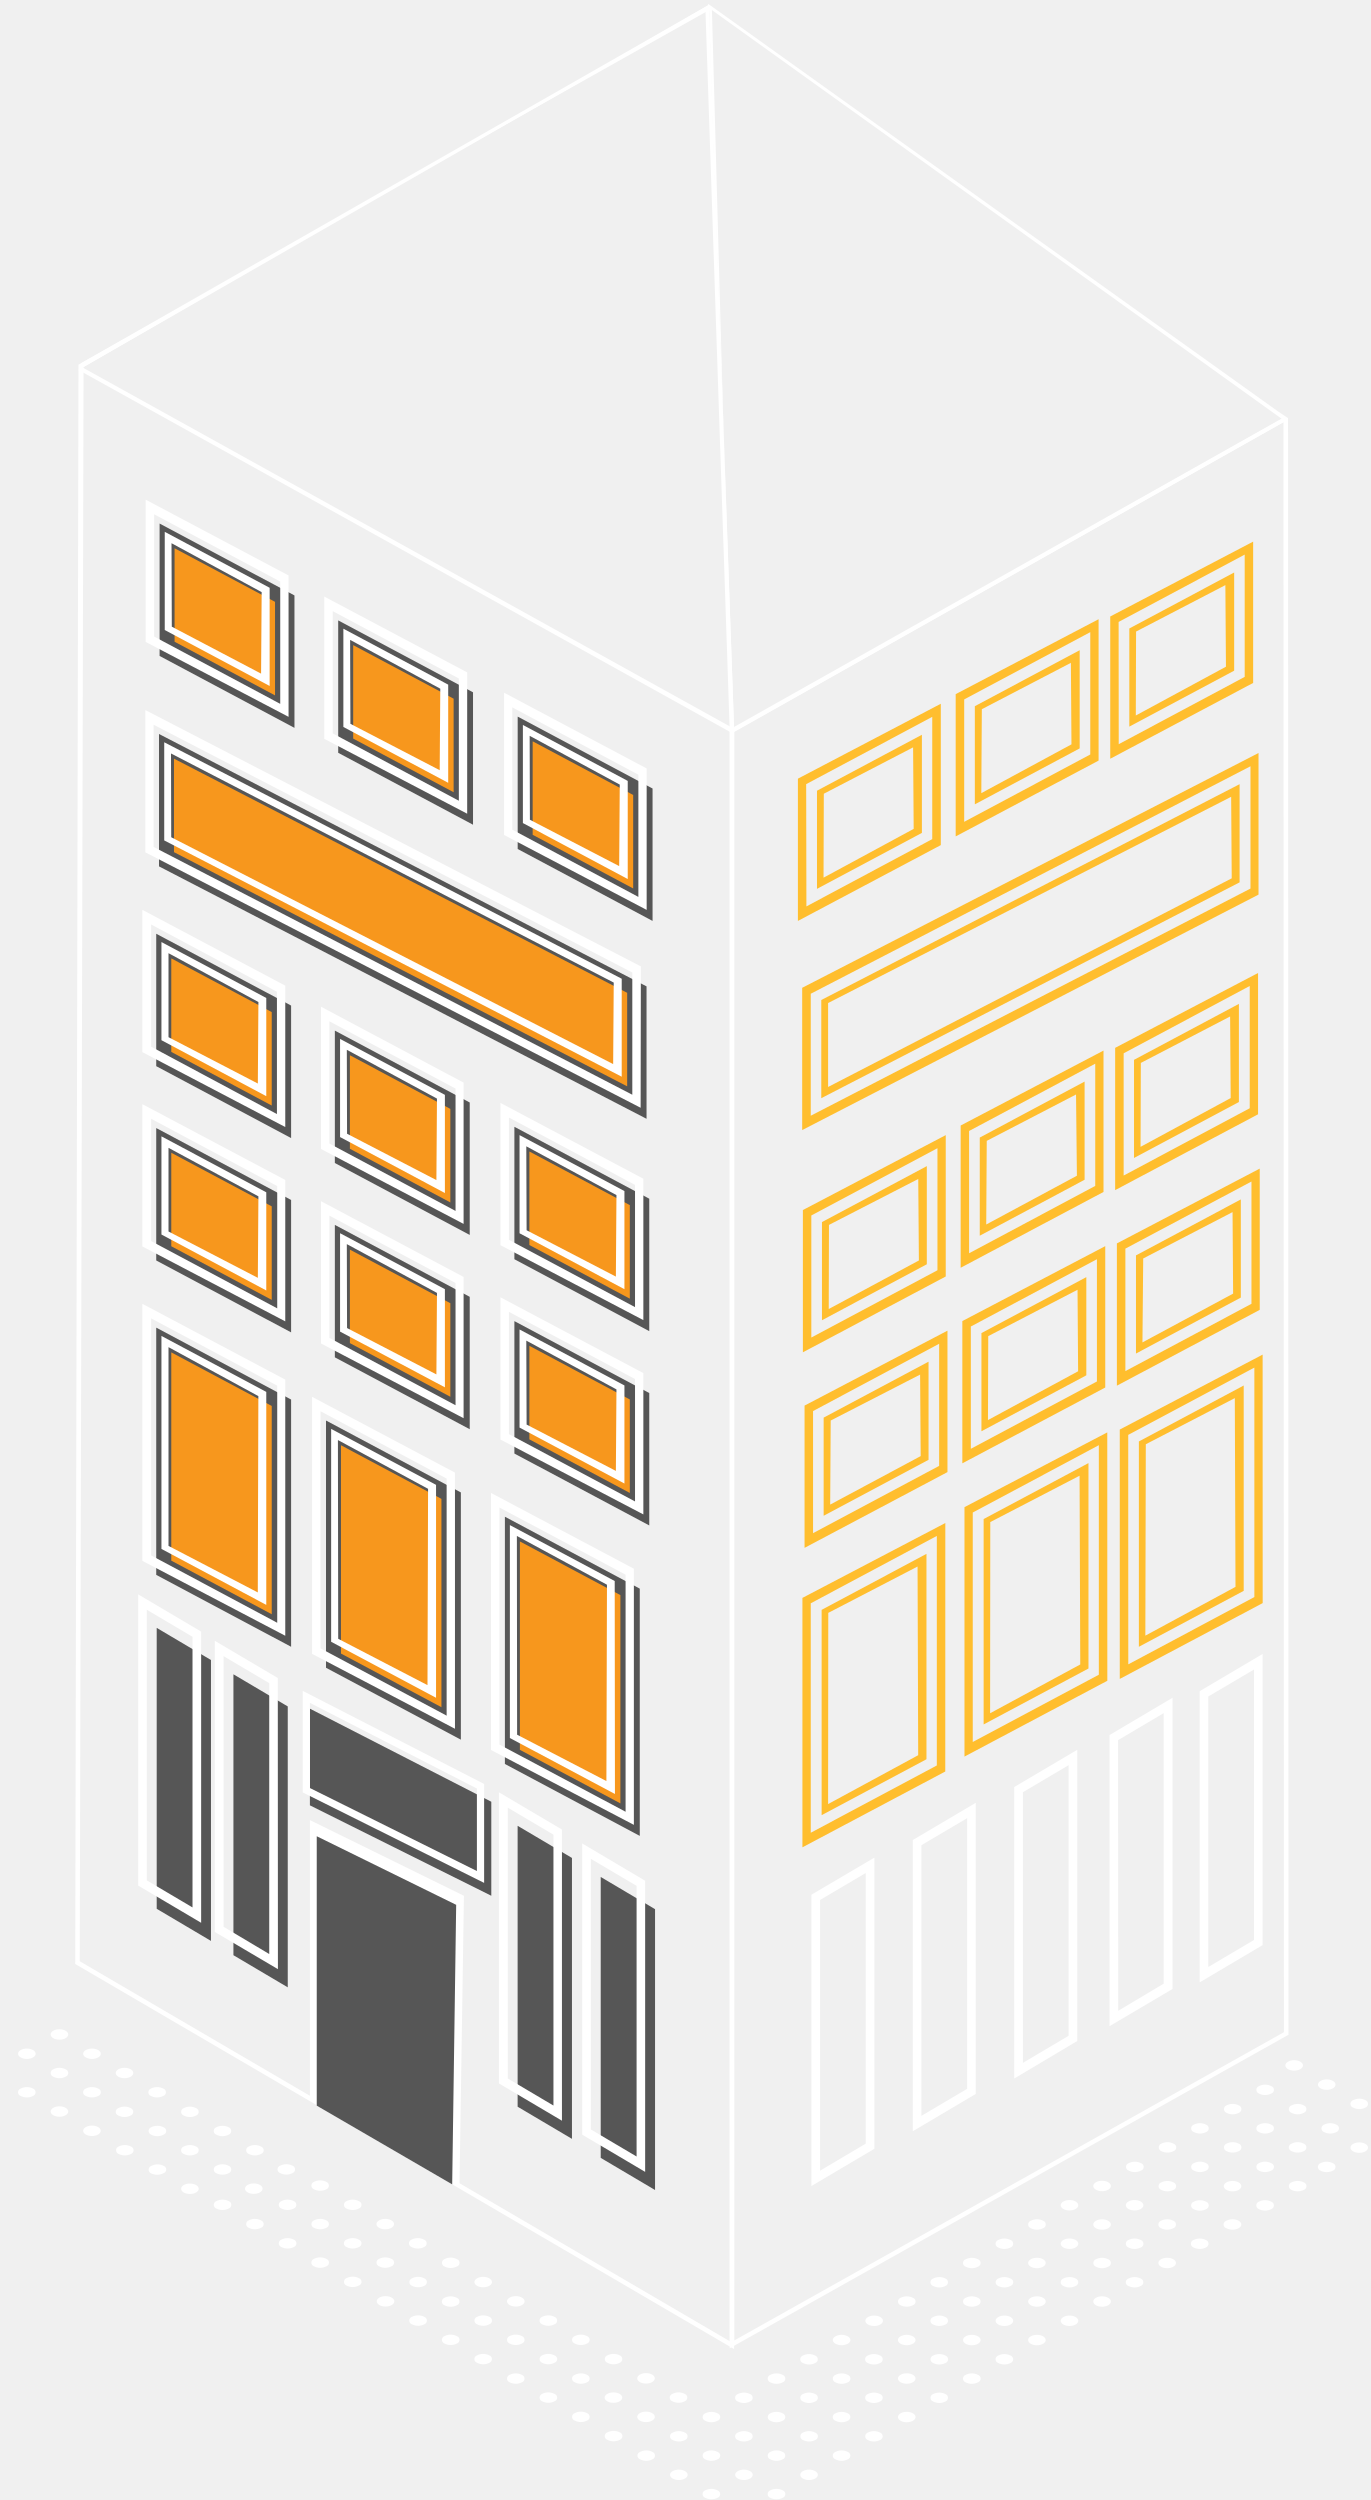
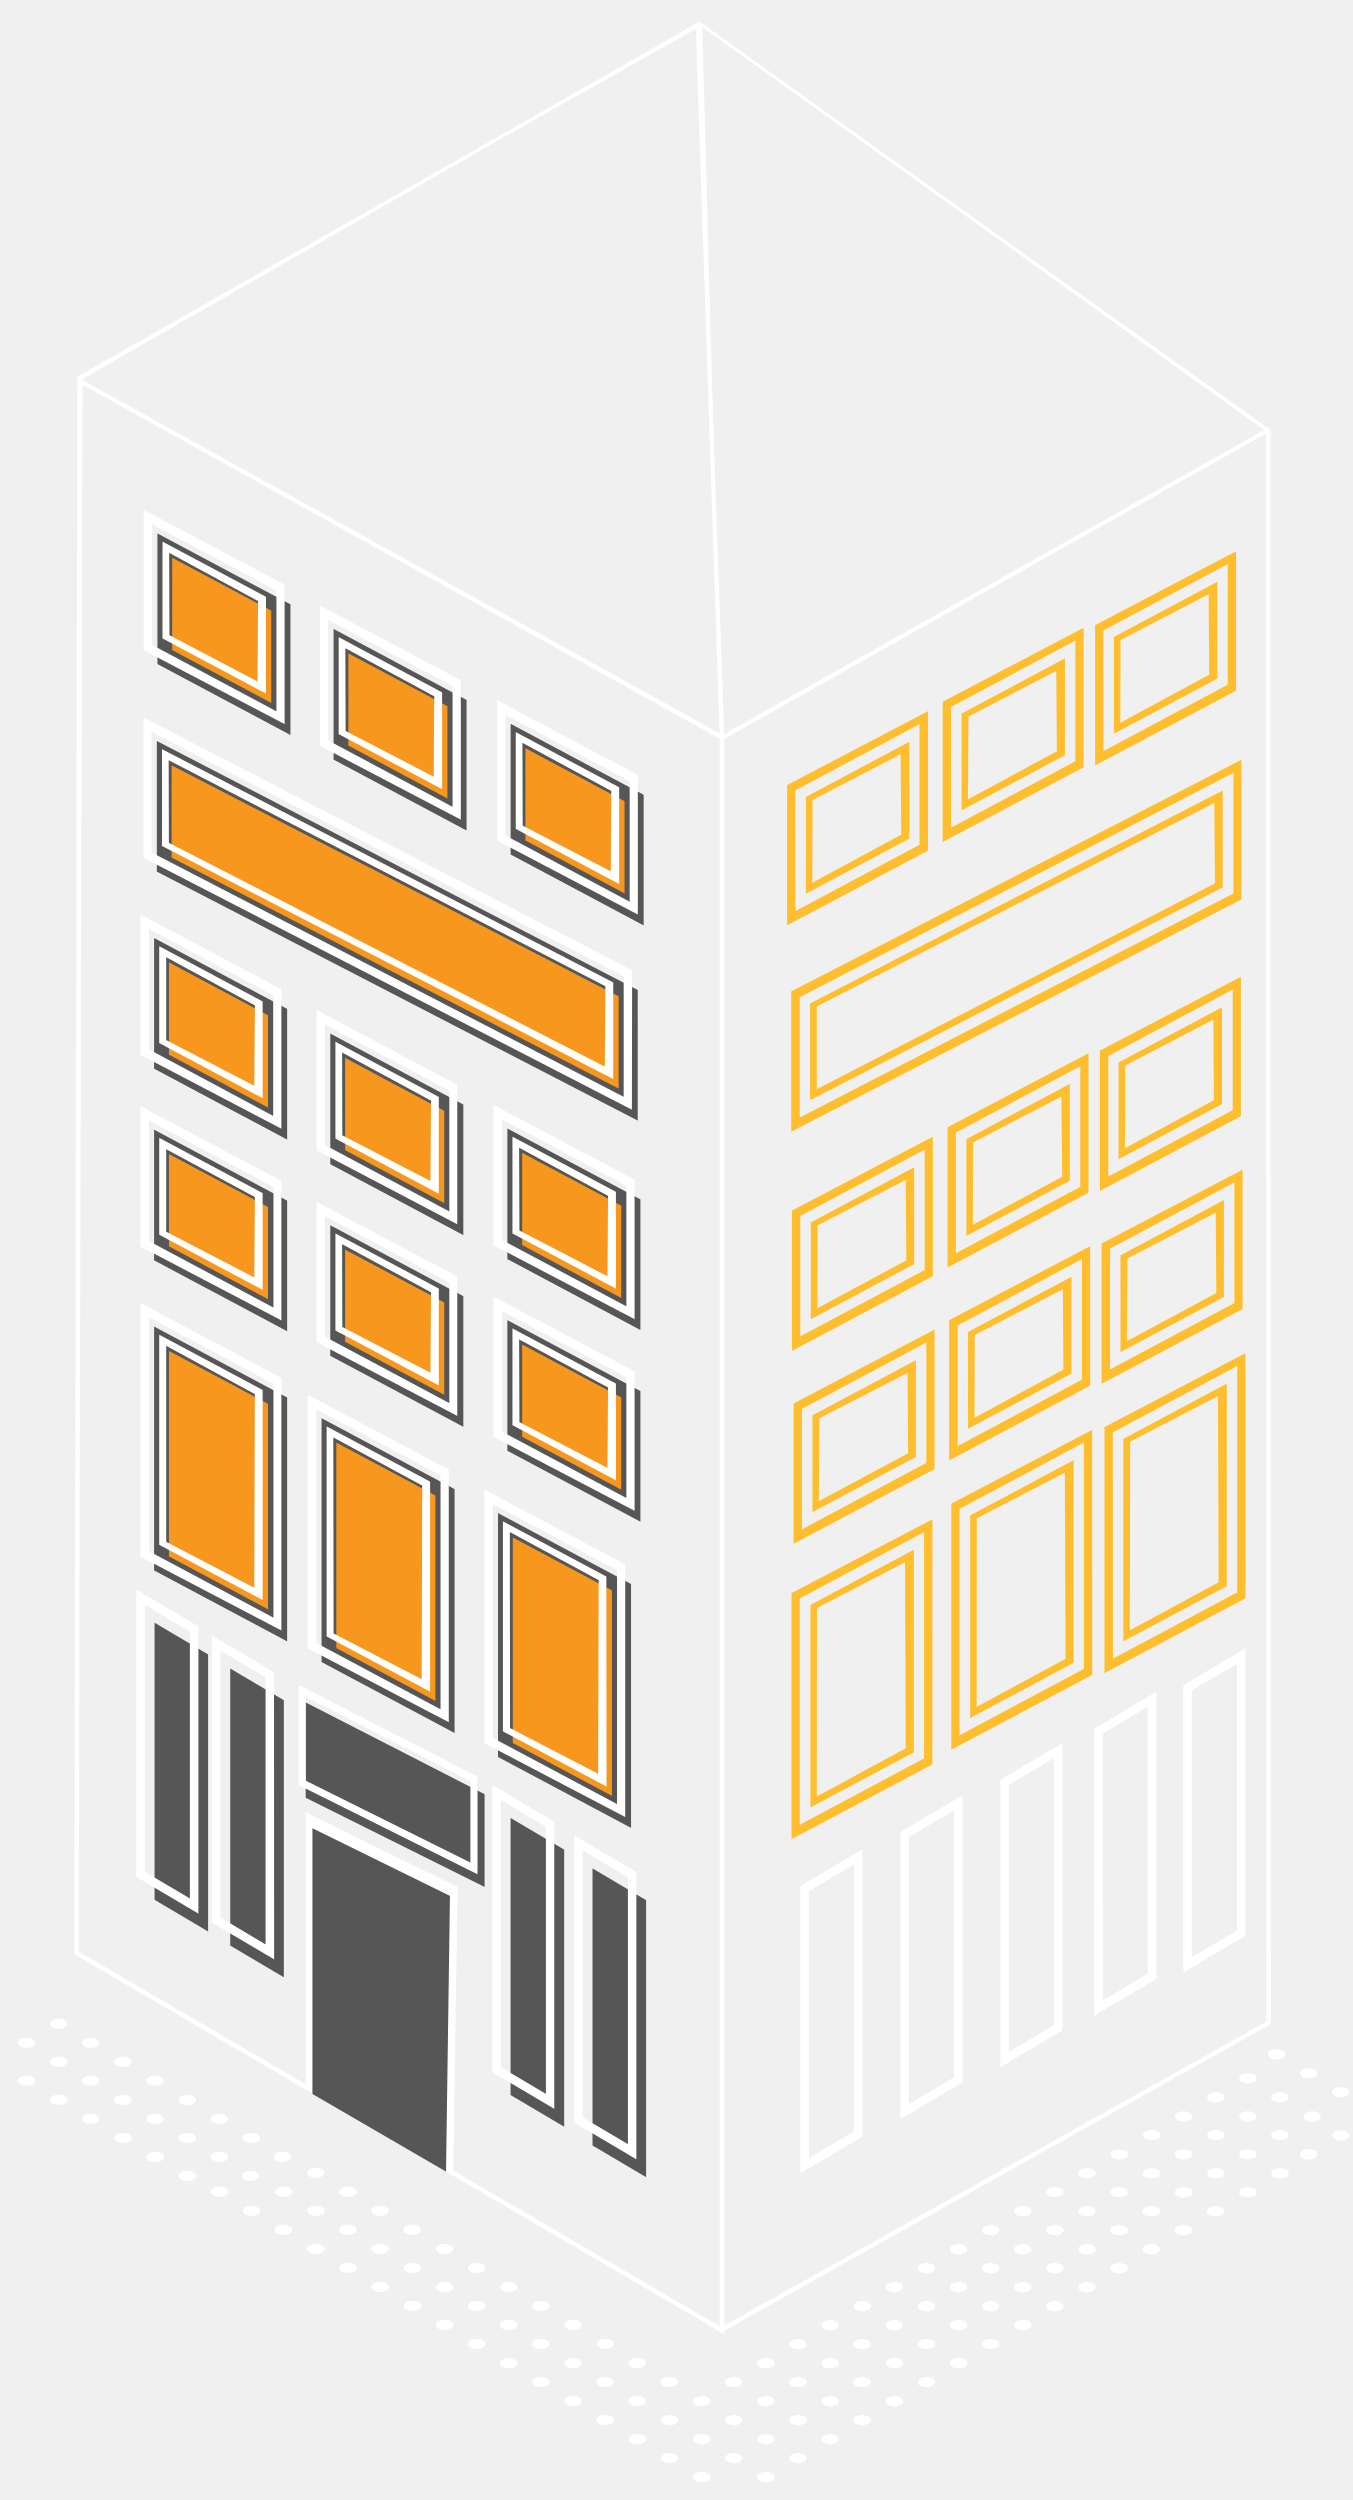
- <svg xmlns="http://www.w3.org/2000/svg" width="119" height="217" fill="none">
+ <svg xmlns="http://www.w3.org/2000/svg" width="119" height="220" viewBox="0 0 119 217" fill="none">
  <path d="M25.56 63.179l-11.707-6.241V45.443l11.706 6.241V63.18z" fill="#565656" />
  <path d="M25.047 62.222l-12.405-6.504V43.37l12.405 6.581v12.272zM13.38 55.255l10.944 5.84V50.48L13.38 44.64v10.615z" fill="#fff" />
  <path d="M23.872 60.36l-8.719-4.657v-8.114l8.719 4.65v8.12z" fill="#F7971D" />
  <path d="M23.405 59.541L14.3 54.684v-8.52l9.105 4.856v8.521zm-8.493-5.145l7.75 4.075.05-7.075-7.825-4.245.025 7.245z" fill="#fff" />
  <path d="M41.058 71.586l-11.702-6.241V53.85l11.702 6.242v11.494z" fill="#565656" />
  <path d="M40.55 70.63l-12.404-6.5V51.783l12.405 6.58V70.63zm-11.666-6.967l10.944 5.84v-10.61l-10.944-5.845v10.614z" fill="#fff" />
  <path d="M39.375 68.767l-8.718-4.657v-8.114l8.718 4.651v8.12z" fill="#F7971D" />
  <path d="M38.904 67.948l-9.1-4.846V54.57l9.1 4.857v8.52zm-8.488-5.12l7.75 4.025.05-7.075-7.825-4.235.025 7.286z" fill="#fff" />
  <path d="M56.642 79.937l-11.707-6.241V62.2l11.707 6.242v11.494z" fill="#565656" />
  <path d="M56.13 78.98l-12.375-6.504V60.128l12.375 6.575V78.98zm-11.667-6.967l10.948 5.84v-10.61L44.463 61.4v10.614z" fill="#fff" />
  <path d="M54.96 77.118l-8.724-4.657v-8.114l8.724 4.656v8.115z" fill="#F7971D" />
  <path d="M54.487 76.3l-9.1-4.858v-8.515l9.1 4.857v8.515zm-8.492-5.146l7.75 4.024.05-7.075-7.82-4.234.02 7.285z" fill="#fff" />
  <path d="M81.662 73.356l-12.404 6.581V67.588l12.404-6.503v12.271zm-11.666 5.32l10.923-5.84V62.223l-10.943 5.84.02 10.615z" fill="#FFBE2E" />
  <path d="M80.02 72.296l-9.105 4.857v-8.52l9.105-4.857v8.52zm-8.537 3.885l7.824-4.235-.05-7.074-7.75 4.023-.024 7.286zM95.358 66.02L82.953 72.6V60.251l12.405-6.504V66.02zm-11.666 5.314l10.943-5.845V54.87l-10.943 5.84v10.625z" fill="#FFBE2E" />
  <path d="M93.716 64.96l-9.1 4.856v-8.52l9.1-4.858v8.521zm-8.538 3.884l7.825-4.235-.05-7.075-7.73 4.024-.045 7.286zm23.595-9.565l-12.405 6.58V53.511l12.405-6.499V59.28zm-11.667 5.315l10.933-5.84V48.139l-10.943 5.845.01 10.61z" fill="#FFBE2E" />
  <path d="M107.125 58.214l-9.1 4.857v-8.52l9.1-4.858v8.52zm-8.537 3.89l7.824-4.235-.05-7.08-7.75 4.029-.024 7.285zM82.09 110.799l-12.4 6.581v-12.349l12.4-6.504V110.8zm-11.667 5.299l10.948-5.84V99.664l-10.948 5.84v10.594z" fill="#FFBE2E" />
  <path d="M80.447 109.739l-9.1 4.857v-8.521l9.1-4.857v8.521zm-8.513 3.884l7.825-4.214-.055-7.074-7.75 3.987-.02 7.301zm23.851-10.162l-12.4 6.581V97.694l12.4-6.504v12.271zm-11.667 5.321l10.949-5.845v-10.61l-10.949 5.84v10.615z" fill="#FFBE2E" />
  <path d="M94.143 102.402l-9.1 4.857v-8.52l9.1-4.858v8.521zm-8.538 3.884l7.87-4.234-.075-7.05-7.75 4.024-.045 7.26zm23.594-9.565l-12.404 6.581V90.953l12.404-6.498V96.72zm-11.666 5.315l10.943-5.84V85.582l-10.943 5.845v10.609z" fill="#FFBE2E" />
  <path d="M107.537 95.656l-9.105 4.857v-8.52l9.105-4.858v8.521zm-8.538 3.89l7.825-4.235-.05-7.08-7.75 4.03L99 99.545zM82.24 127.778l-12.405 6.576v-12.349l12.405-6.504v12.277zm-11.666 5.3l10.943-5.84v-10.599l-10.944 5.84v10.599z" fill="#FFBE2E" />
  <path d="M80.598 126.713l-9.105 4.857v-8.52l9.105-4.857v8.52zm-8.538 3.885l7.855-4.209-.05-7.075-7.76 3.988-.045 7.296zm23.876-10.162l-12.405 6.581v-12.349l12.405-6.504v12.272zm-11.667 5.32l10.944-5.845v-10.61l-10.944 5.84v10.615z" fill="#FFBE2E" />
  <path d="M94.293 119.376l-9.105 4.857v-8.521l9.105-4.857v8.521zm-8.537 3.885l7.824-4.235-.05-7.075-7.75 4.024-.024 7.286zm23.589-9.566l-12.4 6.581v-12.348l12.4-6.494v12.261zm-11.662 5.316l10.944-5.84v-10.615l-10.944 5.824v10.631z" fill="#FFBE2E" />
  <path d="M107.703 112.63l-9.1 4.858v-8.521l9.1-4.857v8.52zm-8.538 3.89l7.87-4.234-.05-7.075-7.755 4.024-.065 7.285zM82.05 153.767l-12.4 6.581v-21.651l12.404-6.499-.005 21.569zm-11.677 5.315l10.943-5.84V133.32l-10.943 5.845v19.917z" fill="#FFBE2E" />
  <path d="M80.417 152.702l-9.1 4.857v-17.823l9.1-4.862v17.828zm-8.538 3.89l7.82-4.24-.055-16.377-7.75 4.023-.015 16.594zm24.238-10.702l-12.4 6.581v-21.652l12.394-6.488.005 21.559zm-11.682 5.315l10.943-5.84v-19.923l-10.943 5.845v19.918z" fill="#FFBE2E" />
  <path d="M94.48 144.825l-9.101 4.857v-17.829l9.1-4.857v17.829zm-8.538 3.884l7.824-4.234-.06-16.383-7.75 4.024-.014 16.593zm23.659-9.56l-12.405 6.581v-21.646l12.4-6.504.005 21.569zm-11.666 5.315l10.943-5.839v-19.918l-10.948 5.84.005 19.917z" fill="#FFBE2E" />
  <path d="M107.954 138.084l-9.1 4.857v-17.823l9.1-4.857v17.823zm-8.538 3.89l7.825-4.235-.06-16.382-7.725 4.003-.04 16.614z" fill="#FFBE2E" />
  <path d="M56.12 97.112L13.802 75.203V63.71L56.12 85.618v11.494z" fill="#565656" />
  <path d="M55.607 96.155l-42.99-22.171V61.635l43.01 22.249-.02 12.271zM13.33 73.515l41.554 21.508v-10.61L13.33 62.906v10.61z" fill="#fff" />
  <path d="M54.437 94.293L15.103 73.968v-8.114l39.334 20.32v8.118z" fill="#F7971D" />
  <path d="M53.965 93.459l-39.71-20.51v-8.52l39.71 20.525v8.505zM14.862 72.672l38.36 19.691.05-7.075-38.43-19.886.02 7.27z" fill="#fff" />
  <path d="M109.24 77.653L69.63 98.09V85.74l39.61-20.38v12.292zM70.373 96.845l38.168-19.717V66.513L70.373 86.256v10.589z" fill="#FFBE2E" />
  <path d="M107.597 76.588l-36.31 18.734V86.8l36.31-18.734v8.52zM71.879 94.349l35.035-18.111-.05-7.075-34.985 17.9v7.286z" fill="#FFBE2E" />
  <path d="M25.268 98.784l-11.707-6.24V81.048l11.707 6.236v11.5z" fill="#565656" />
  <path d="M24.76 97.827l-12.404-6.503v-12.35l12.405 6.582v12.271zm-11.64-6.972l10.918 5.846V86.086l-10.919-5.84v10.61z" fill="#fff" />
  <path d="M23.586 95.96l-8.719-4.652V83.19l8.719 4.657v8.114z" fill="#F7971D" />
  <path d="M23.113 95.147l-9.1-4.858v-8.52l9.1 4.857v8.52zm-8.487-5.12l7.754 4.024.05-7.075-7.804-4.24v7.291z" fill="#fff" />
  <path d="M40.772 107.192l-11.707-6.241V89.456l11.707 6.241v11.495z" fill="#565656" />
  <path d="M40.24 106.235l-12.38-6.504V87.382l12.38 6.591v12.262zm-11.647-6.972l10.948 5.845v-10.62l-10.948-5.84v10.615z" fill="#fff" />
  <path d="M39.09 104.372l-8.72-4.656v-8.12l8.72 4.657v8.119z" fill="#F7971D" />
  <path d="M38.617 103.554l-9.1-4.857v-8.52l9.1 4.856v8.521zm-8.492-5.145l7.754 4.023.05-7.074-7.825-4.235.02 7.286z" fill="#fff" />
  <path d="M56.356 115.543l-11.707-6.242V97.807l11.707 6.241v11.495z" fill="#565656" />
  <path d="M55.843 114.586l-12.405-6.504V95.733l12.405 6.581v12.272zm-11.666-6.967l10.943 5.84v-10.61l-10.943-5.845v10.615z" fill="#fff" />
  <path d="M54.668 112.723l-8.718-4.656v-8.115l8.718 4.652v8.119z" fill="#F7971D" />
  <path d="M54.201 111.905l-9.105-4.857v-8.52l9.105 4.856v8.521zm-8.492-5.12l7.749 4.024.05-7.075-7.825-4.234.026 7.285z" fill="#fff" />
  <path d="M25.268 115.651l-11.707-6.242V97.915l11.707 6.241v11.495z" fill="#565656" />
  <path d="M24.76 114.694l-12.404-6.504V95.841l12.405 6.581v12.272zm-11.64-6.967l10.943 5.84v-10.615l-10.944-5.84v10.615z" fill="#fff" />
  <path d="M23.586 112.831l-8.719-4.656v-8.115l8.719 4.652v8.119z" fill="#F7971D" />
  <path d="M23.113 112.013l-9.1-4.857v-8.52l9.1 4.856v8.521zm-8.487-5.119l7.754 4.023.05-7.075-7.804-4.209v7.261z" fill="#fff" />
  <path d="M40.772 124.058l-11.707-6.241v-11.495l11.707 6.242v11.494z" fill="#565656" />
  <path d="M40.24 123.101l-12.38-6.488v-12.349l12.38 6.576v12.261zm-11.647-6.967l10.948 5.84v-10.609l-10.948-5.845v10.614z" fill="#fff" />
  <path d="M39.09 121.239l-8.72-4.657v-8.114l8.72 4.651v8.12z" fill="#F7971D" />
  <path d="M38.617 120.42l-9.1-4.836v-8.541l9.1 4.857v8.52zm-8.492-5.145l7.754 4.024.05-7.075-7.825-4.235.02 7.286z" fill="#fff" />
  <path d="M56.356 132.409l-11.707-6.241v-11.495l11.707 6.241v11.495z" fill="#565656" />
  <path d="M55.843 131.452l-12.405-6.499v-12.348l12.405 6.581v12.266zm-11.666-6.967l10.943 5.84V119.7l-10.943-5.829v10.614z" fill="#fff" />
  <path d="M54.668 129.589l-8.718-4.651v-8.119l8.718 4.656v8.114z" fill="#F7971D" />
  <path d="M54.201 128.771l-9.105-4.857v-8.515l9.105 4.857v8.515zm-8.492-5.119l7.749 4.023.05-7.075-7.825-4.234.026 7.286z" fill="#fff" />
  <path d="M25.268 142.941L13.561 136.7v-21.461l11.707 6.241v21.461z" fill="#565656" />
  <path d="M24.76 141.984l-12.404-6.503v-22.31l12.405 6.581v22.232zm-11.64-6.972l10.943 5.846v-20.582l-10.944-5.839v20.575z" fill="#fff" />
  <path d="M23.586 140.117l-8.719-4.652v-18.08l8.719 4.651v18.081z" fill="#F7971D" />
  <path d="M23.113 139.304l-9.1-4.857v-18.488l9.1 4.858v18.487zm-8.487-5.12l7.75 4.039.05-17.041-7.8-4.25v17.252z" fill="#fff" />
  <path d="M40.003 151.004l-11.706-6.241v-21.461l11.706 6.241v21.461z" fill="#565656" />
  <path d="M39.491 150.057l-12.405-6.503v-22.31l12.405 6.58v22.233zm-11.667-6.977l10.944 5.84v-20.581l-10.944-5.84v20.581z" fill="#fff" />
  <path d="M38.316 148.185l-8.719-4.657v-18.08l8.719 4.656v18.081z" fill="#F7971D" />
  <path d="M37.849 147.366l-9.106-4.857v-18.482l9.106 4.858v18.481zm-8.493-5.119l7.75 4.023.05-17.041-7.825-4.234.025 17.252z" fill="#fff" />
  <path d="M55.532 159.355l-11.707-6.241v-21.461l11.707 6.241v21.461z" fill="#565656" />
  <path d="M55.02 158.398l-12.4-6.499v-22.31l12.4 6.576v22.233zm-11.667-6.967l10.948 5.83V136.68l-10.948-5.825v20.576z" fill="#fff" />
  <path d="M53.85 156.535l-8.724-4.651v-18.086l8.724 4.657v18.08z" fill="#F7971D" />
  <path d="M53.377 155.717l-9.12-4.857v-18.482l9.1 4.857.02 18.482zm-8.492-5.145l7.75 4.024.05-17.042-7.82-4.234.02 17.252zm18.637-86.956l-.095-.051L61.549.875 7.093 31.493l-.156.278 56.6 31.386v.355h.191L61.463.33l49.429 35.353.909.613-.101.174-48.178 27.147zM6.812 32.111L61.517.431l2.01 62.774 47.71-26.864L61.795.874l1.727 62.742-56.71-31.505z" fill="#fff" />
  <path d="M63.718 203.898l-.286-.165L6.53 170.474l.281-138.82.452-.253L61.518.431l2.2 62.856v140.611zM6.922 170.237l56.42 32.982V63.529L61.232.874 7.253 31.854l-.331 138.383z" fill="#fff" />
  <path d="M63.342 203.826V63.286h.2l47.963-27.058.296.067.04 140.323-.1.056-48.4 27.152zm.391-140.297v139.623l47.711-26.756-.04-139.746-47.67 26.879zM22.029 190.428c.421 0 .763-.203.763-.453s-.342-.453-.763-.453c-.422 0-.764.203-.764.453s.342.453.764.453zm3.365-2.445a.345.345 0 01.158.514.328.328 0 01-.158.124 1.147 1.147 0 01-1.08 0 .338.338 0 010-.638 1.182 1.182 0 011.08 0zm-5.534 3.077a.345.345 0 01.158.514.327.327 0 01-.159.124 1.18 1.18 0 01-1.085 0 .327.327 0 01-.158-.124.346.346 0 01.158-.514 1.168 1.168 0 011.085 0zm-3.376-.622c.422 0 .764-.203.764-.453s-.342-.453-.764-.453c-.421 0-.763.203-.763.453s.342.453.763.453zm3.37-2.444c.064.024.12.067.158.124a.345.345 0 01-.158.514 1.192 1.192 0 01-1.085 0 .344.344 0 010-.638 1.157 1.157 0 011.085 0zm2.808-1.672a.338.338 0 010 .638 1.181 1.181 0 01-1.08 0 .344.344 0 010-.638 1.17 1.17 0 011.08 0zm-8.463 1.672a.326.326 0 01.165.121.34.34 0 01-.165.517 1.179 1.179 0 01-1.08.015.333.333 0 01-.158-.124.345.345 0 01.158-.514 1.149 1.149 0 011.08-.015zm2.828-1.672a.328.328 0 01.158.124.346.346 0 01-.158.514 1.182 1.182 0 01-1.08 0 .337.337 0 01-.165-.517.321.321 0 01.165-.121 1.17 1.17 0 011.08 0zm2.827-1.673a.344.344 0 010 .638 1.156 1.156 0 01-1.085 0 .333.333 0 01-.158-.124.345.345 0 01.158-.514 1.192 1.192 0 011.085 0zm-8.477 1.673a.327.327 0 01.158.124.345.345 0 01-.158.514 1.192 1.192 0 01-1.085 0 .345.345 0 01-.158-.514.328.328 0 01.158-.124 1.18 1.18 0 011.085 0zm2.822-1.673a.337.337 0 010 .638 1.146 1.146 0 01-1.08 0 .327.327 0 01-.158-.124.345.345 0 01.158-.514 1.181 1.181 0 011.08 0zm2.828-1.662a.345.345 0 01.158.514.328.328 0 01-.158.124 1.147 1.147 0 01-1.08 0 .338.338 0 010-.638 1.182 1.182 0 011.08 0zm-9.045 2.419c.421 0 .763-.203.763-.453s-.342-.453-.763-.453c-.422 0-.764.203-.764.453s.342.453.764.453zm3.369-2.419a.344.344 0 010 .638 1.17 1.17 0 01-1.08 0 .338.338 0 010-.638 1.157 1.157 0 011.08 0zm2.823-1.698a.337.337 0 01.165.517.32.32 0 01-.165.121 1.17 1.17 0 01-1.08 0 .327.327 0 01-.158-.124.345.345 0 01.158-.514 1.182 1.182 0 011.08 0zm-9.014 2.444c.42 0 .762-.202.762-.452s-.341-.453-.763-.453-.763.203-.763.453.341.452.763.452zm3.364-2.444a.337.337 0 01.165.517.32.32 0 01-.165.121 1.17 1.17 0 01-1.08 0 .32.32 0 01-.165-.121.338.338 0 01.165-.517 1.182 1.182 0 011.08 0zm2.286-.9c.42 0 .762-.203.762-.453s-.341-.452-.763-.452-.763.202-.763.452.341.453.763.453zm-7.936.9a.345.345 0 010 .638 1.17 1.17 0 01-1.08 0 .32.32 0 01-.165-.121.338.338 0 01.165-.517 1.182 1.182 0 011.08 0zm2.822-1.672a.332.332 0 01.229.319.34.34 0 01-.063.198.326.326 0 01-.166.121 1.146 1.146 0 01-1.08 0 .333.333 0 01-.157-.124.345.345 0 01.158-.514 1.182 1.182 0 011.08 0zm2.828-1.672c.301.18.301.463 0 .638a1.146 1.146 0 01-1.08 0c-.301-.175-.301-.458 0-.638a1.182 1.182 0 011.08 0zm-5.65 0c.296.18.296.463 0 .638a1.146 1.146 0 01-1.08 0c-.301-.175-.301-.458 0-.638a1.182 1.182 0 011.08 0zm2.286-.9c.42 0 .762-.203.762-.453s-.341-.453-.763-.453-.763.203-.763.453.341.453.763.453zm62.782 39.119a.333.333 0 01.163.124.347.347 0 010 .396.339.339 0 01-.163.124 1.192 1.192 0 01-1.085 0 .338.338 0 01-.225-.322.35.35 0 01.062-.198.332.332 0 01.163-.124 1.192 1.192 0 011.085 0zm2.822-1.667c.302.175.302.458 0 .638a1.17 1.17 0 01-1.08 0c-.296-.18-.296-.463 0-.638a1.145 1.145 0 011.08 0zm2.828-1.667a.345.345 0 01.158.514.333.333 0 01-.158.124 1.17 1.17 0 01-1.08 0 .327.327 0 01-.165-.121.34.34 0 01.165-.517 1.146 1.146 0 011.08 0zm2.808-1.677a.333.333 0 01.157.124.346.346 0 01-.158.514 1.192 1.192 0 01-1.084 0 .344.344 0 010-.638 1.18 1.18 0 011.084 0zm2.304-.901c.422 0 .764-.202.764-.452s-.342-.453-.764-.453c-.421 0-.763.203-.763.453s.342.452.763.452zm3.366-2.444a.344.344 0 010 .638 1.147 1.147 0 01-1.08 0 .338.338 0 010-.638 1.182 1.182 0 011.08 0zm2.827-1.667a.332.332 0 01.163.124.347.347 0 010 .396.33.33 0 01-.163.123 1.18 1.18 0 01-1.085 0 .33.33 0 01-.163-.123.347.347 0 010-.396.332.332 0 01.163-.124 1.192 1.192 0 011.085 0zm2.823-1.677a.344.344 0 010 .643 1.182 1.182 0 01-1.08 0 .332.332 0 01-.163-.124.344.344 0 01.163-.519 1.182 1.182 0 011.08 0zm2.284-.895c.422 0 .764-.203.764-.453s-.342-.453-.764-.453c-.421 0-.763.203-.763.453s.342.453.763.453zm2.828-1.673c.422 0 .763-.202.763-.452s-.341-.453-.763-.453-.763.203-.763.453.341.452.763.452zm2.828-1.672c.421 0 .763-.203.763-.453s-.342-.452-.764-.452c-.421 0-.763.202-.763.452s.342.453.763.453zm3.364-2.444a.334.334 0 01.158.124.35.35 0 010 .39.334.334 0 01-.158.124 1.146 1.146 0 01-1.08 0 .327.327 0 01-.165-.121.34.34 0 01.166-.517 1.182 1.182 0 011.08 0zm2.286-.9c.421 0 .763-.203.763-.453s-.342-.453-.763-.453c-.422 0-.764.203-.764.453s.342.453.764.453zm3.364-2.444a.333.333 0 01.225.321.342.342 0 01-.225.322 1.178 1.178 0 01-1.079 0 .342.342 0 01-.225-.322.333.333 0 01.225-.321 1.168 1.168 0 011.079 0zm-42.387 21.728a.332.332 0 01.163.124.347.347 0 010 .396.33.33 0 01-.163.123 1.17 1.17 0 01-1.08 0 .33.33 0 01-.163-.123.347.347 0 010-.396.332.332 0 01.163-.124 1.182 1.182 0 011.08 0zm2.827-1.667c.297.175.297.458 0 .638a1.17 1.17 0 01-1.08 0c-.3-.18-.3-.463 0-.638a1.146 1.146 0 011.08 0zm2.828-1.667a.345.345 0 01.158.514.333.333 0 01-.158.124 1.18 1.18 0 01-1.085 0 .333.333 0 01-.158-.124.345.345 0 01.158-.514 1.156 1.156 0 011.085 0zm2.822-1.677a.326.326 0 01.166.121.34.34 0 01-.166.517 1.182 1.182 0 01-1.08 0 .344.344 0 010-.638 1.17 1.17 0 011.08 0zm2.828-1.672a.327.327 0 01.158.124.346.346 0 01-.158.514 1.157 1.157 0 01-1.08 0 .337.337 0 01-.165-.517.321.321 0 01.165-.121 1.17 1.17 0 011.08 0zm2.808-1.673a.345.345 0 01.158.514.327.327 0 01-.159.124 1.156 1.156 0 01-1.084 0 .327.327 0 01-.158-.124.345.345 0 01.158-.514 1.192 1.192 0 011.084 0zm2.304-.9c.422 0 .764-.203.764-.453s-.342-.453-.764-.453c-.421 0-.763.203-.763.453s.342.453.763.453zm3.366-2.444a.343.343 0 010 .643 1.182 1.182 0 01-1.08 0 .344.344 0 010-.643 1.181 1.181 0 011.08 0zm2.285-.895c.421 0 .763-.203.763-.453s-.342-.453-.763-.453c-.422 0-.764.203-.764.453s.342.453.764.453zm2.827-1.673c.422 0 .763-.202.763-.452s-.341-.453-.763-.453-.763.203-.763.453.341.452.763.452zm2.822-1.672c.422 0 .764-.203.764-.453s-.342-.452-.764-.452c-.421 0-.763.202-.763.452s.342.453.763.453zm3.37-2.444a.333.333 0 01.158.124.35.35 0 010 .39.333.333 0 01-.158.124 1.146 1.146 0 01-1.08 0 .327.327 0 01-.165-.121.34.34 0 010-.396.333.333 0 01.166-.121 1.182 1.182 0 011.08 0zm2.823-1.672a.326.326 0 01.165.121.34.34 0 01-.165.517 1.146 1.146 0 01-1.08 0 .333.333 0 01-.158-.124.345.345 0 01.158-.514 1.181 1.181 0 011.08 0zm2.828-1.672a.336.336 0 01.224.321c0 .071-.021.14-.062.198a.332.332 0 01-.162.124 1.182 1.182 0 01-1.08 0 .332.332 0 01-.163-.124.347.347 0 010-.396c.04-.057.097-.1.163-.123a1.17 1.17 0 011.08 0zm2.827-1.672a.327.327 0 01.163.123.35.35 0 010 .396.329.329 0 01-.163.124 1.182 1.182 0 01-1.08 0 .338.338 0 01-.225-.322.336.336 0 01.225-.321 1.174 1.174 0 011.08 0zm-42.388 21.733c.297.175.297.458 0 .638a1.17 1.17 0 01-1.08 0c-.3-.18-.3-.463 0-.638a1.146 1.146 0 011.08 0zm2.823-1.667a.333.333 0 01.228.319.34.34 0 01-.063.198.327.327 0 01-.165.121 1.17 1.17 0 01-1.08 0 .333.333 0 01-.158-.124.346.346 0 01.158-.514 1.145 1.145 0 011.08 0zm2.827-1.677a.333.333 0 01.158.124.346.346 0 01-.158.514 1.182 1.182 0 01-1.08 0 .333.333 0 01-.228-.319.34.34 0 01.063-.198.327.327 0 01.166-.121 1.17 1.17 0 011.08 0zm2.828-1.672a.333.333 0 01.158.124.346.346 0 01-.158.514 1.168 1.168 0 01-1.085 0 .344.344 0 010-.638 1.18 1.18 0 011.085 0zm2.822-1.673a.337.337 0 010 .638 1.147 1.147 0 01-1.08 0 .327.327 0 01-.157-.124.345.345 0 01.158-.514 1.181 1.181 0 011.08 0zm2.828-1.667a.332.332 0 01.163.124.346.346 0 010 .396.33.33 0 01-.163.123 1.17 1.17 0 01-1.08 0 .33.33 0 01-.163-.123.346.346 0 010-.396.332.332 0 01.163-.124 1.181 1.181 0 011.08 0zm2.808-1.677a.344.344 0 010 .643 1.18 1.18 0 01-1.086 0 .332.332 0 01-.162-.124.344.344 0 01.162-.519 1.18 1.18 0 011.085 0zm2.842-1.667c.301.175.301.458 0 .638a1.182 1.182 0 01-1.08 0c-.296-.18-.296-.463 0-.638a1.145 1.145 0 011.08 0zm2.828-1.672a.327.327 0 01.157.124.345.345 0 01-.158.514 1.182 1.182 0 01-1.08 0 .337.337 0 01-.165-.517.32.32 0 01.166-.121 1.146 1.146 0 011.08 0zm2.827-1.673a.344.344 0 010 .638 1.17 1.17 0 01-1.08 0 .338.338 0 010-.638 1.182 1.182 0 011.08 0zm2.823-1.672a.333.333 0 01.228.319.34.34 0 01-.063.198.327.327 0 01-.166.121 1.146 1.146 0 01-1.08 0 .333.333 0 01-.157-.124.346.346 0 01.158-.514 1.182 1.182 0 011.08 0zm2.284-.9c.422 0 .764-.203.764-.453s-.342-.453-.764-.453c-.421 0-.763.203-.763.453s.342.453.763.453zm2.828-1.673c.422 0 .763-.202.763-.452s-.341-.453-.763-.453-.763.203-.763.453.341.452.763.452zm2.828-1.667c.421 0 .763-.202.763-.452s-.342-.453-.764-.453c-.421 0-.763.203-.763.453s.342.452.763.452zm2.822-1.672c.422 0 .763-.202.763-.453 0-.25-.341-.452-.763-.452s-.763.202-.763.452c0 .251.341.453.763.453zM56.637 212.83a.344.344 0 010 .638 1.17 1.17 0 01-1.08 0 .327.327 0 01-.165-.121.34.34 0 010-.396.333.333 0 01.165-.121 1.146 1.146 0 011.08 0zm2.828-1.677a.333.333 0 01.157.124.345.345 0 01-.157.514 1.182 1.182 0 01-1.08 0 .332.332 0 01-.229-.319.34.34 0 01.063-.198.326.326 0 01.166-.121 1.17 1.17 0 011.08 0zm2.822-1.672a.321.321 0 01.165.121.338.338 0 01-.165.517 1.157 1.157 0 01-1.08 0 .345.345 0 01-.158-.514.327.327 0 01.158-.124 1.17 1.17 0 011.08 0zm2.827-1.673a.345.345 0 01.158.514.327.327 0 01-.158.124 1.146 1.146 0 01-1.08 0 .321.321 0 01-.165-.121.338.338 0 01.166-.517 1.182 1.182 0 011.08 0zm2.828-1.667a.333.333 0 01.163.124.347.347 0 010 .396.33.33 0 01-.163.123 1.17 1.17 0 01-1.08 0 .33.33 0 01-.163-.123.346.346 0 010-.396.332.332 0 01.163-.124 1.182 1.182 0 011.08 0zm2.822-1.677a.344.344 0 010 .643 1.182 1.182 0 01-1.08 0 .332.332 0 01-.162-.124.344.344 0 01.163-.519 1.182 1.182 0 011.08 0zm2.828-1.667c.296.175.296.458 0 .638a1.182 1.182 0 01-1.08 0c-.301-.18-.301-.463 0-.638a1.145 1.145 0 011.08 0zm2.285-.901c.422 0 .763-.202.763-.452s-.341-.453-.763-.453-.763.203-.763.453.341.452.763.452zm3.365-2.444a.337.337 0 01.165.517.32.32 0 01-.165.121 1.17 1.17 0 01-1.08 0 .327.327 0 01-.158-.124.346.346 0 01.158-.514 1.182 1.182 0 011.08 0zm2.828-1.672a.333.333 0 01.157.124.35.35 0 010 .39.333.333 0 01-.158.124 1.146 1.146 0 01-1.08 0 .326.326 0 01-.165-.121.34.34 0 01.166-.517 1.182 1.182 0 011.08 0zm2.827-1.672a.333.333 0 01.158.124.345.345 0 01-.158.514 1.145 1.145 0 01-1.08 0 .326.326 0 01-.165-.121.342.342 0 010-.396.326.326 0 01.165-.121 1.182 1.182 0 011.08 0zm2.823-1.672a.336.336 0 01.224.321c0 .071-.021.14-.062.198a.332.332 0 01-.163.124 1.182 1.182 0 01-1.08 0 .332.332 0 01-.162-.124.347.347 0 010-.396c.04-.057.097-.1.163-.123a1.17 1.17 0 011.08 0zm2.827-1.672a.33.33 0 01.163.123.346.346 0 010 .396.332.332 0 01-.163.124 1.182 1.182 0 01-1.08 0 .333.333 0 01-.163-.124.347.347 0 010-.396.33.33 0 01.163-.123 1.17 1.17 0 011.08 0zm2.285-.896c.422 0 .763-.202.763-.453 0-.25-.341-.452-.763-.452s-.763.202-.763.452c0 .251.341.453.763.453zm2.828-1.672c.421 0 .763-.203.763-.453s-.342-.453-.764-.453c-.421 0-.763.203-.763.453s.342.453.763.453zM53.8 211.132a.332.332 0 01.162.124.347.347 0 010 .396.33.33 0 01-.163.123 1.18 1.18 0 01-1.084 0 .33.33 0 01-.164-.123.347.347 0 010-.396.332.332 0 01.163-.124 1.192 1.192 0 011.085 0zm2.274-.895c.422 0 .764-.203.764-.453s-.342-.453-.764-.453c-.421 0-.763.203-.763.453s.342.453.763.453zm3.366-2.444a.333.333 0 01.157.124.346.346 0 01-.158.514 1.182 1.182 0 01-1.08 0 .327.327 0 01-.165-.121.343.343 0 010-.396.327.327 0 01.165-.121 1.146 1.146 0 011.08 0zm-8.478 1.672a.345.345 0 01.158.514.333.333 0 01-.158.124 1.17 1.17 0 01-1.08 0 .327.327 0 01-.165-.121.34.34 0 010-.396.333.333 0 01.165-.121 1.146 1.146 0 011.08 0zm2.285-.9c.421 0 .763-.203.763-.453s-.342-.453-.763-.453c-.422 0-.764.203-.764.453s.342.453.764.453zm2.827-1.672c.422 0 .764-.203.764-.453s-.342-.453-.764-.453c-.421 0-.763.203-.763.453s.342.453.763.453zm-7.94.9a.327.327 0 01.166.121.342.342 0 010 .396.327.327 0 01-.166.121 1.182 1.182 0 01-1.08 0 .333.333 0 01-.157-.124.346.346 0 01.157-.514 1.146 1.146 0 011.08 0zm2.828-1.652a.345.345 0 01.158.514.333.333 0 01-.158.124 1.17 1.17 0 01-1.08 0 .327.327 0 01-.165-.121.34.34 0 010-.396.333.333 0 01.165-.121 1.182 1.182 0 011.08 0zm2.838-1.693a.344.344 0 010 .638 1.157 1.157 0 01-1.086 0 .327.327 0 01-.157-.124.345.345 0 01.157-.514 1.192 1.192 0 011.085 0zm-8.488 1.693a.345.345 0 01.158.514.333.333 0 01-.158.124 1.18 1.18 0 01-1.085 0 .333.333 0 01-.158-.124.346.346 0 01.158-.514 1.192 1.192 0 011.085 0zm2.822-1.693a.337.337 0 01.165.517.329.329 0 01-.165.122 1.158 1.158 0 01-1.08 0 .335.335 0 01-.157-.125.346.346 0 01.157-.514 1.182 1.182 0 011.08 0zm2.828-1.672a.345.345 0 01.158.514.333.333 0 01-.158.124 1.146 1.146 0 01-1.08 0 .327.327 0 01-.165-.121.34.34 0 010-.396.333.333 0 01.165-.121 1.182 1.182 0 011.08 0zm-8.478 1.672a.344.344 0 010 .639 1.157 1.157 0 01-1.08 0 .338.338 0 010-.639 1.182 1.182 0 011.08 0zm2.828-1.672a.345.345 0 01.158.514.333.333 0 01-.158.124 1.156 1.156 0 01-1.085 0 .333.333 0 01-.158-.124.346.346 0 01.158-.514 1.192 1.192 0 011.085 0zm2.822-1.672a.332.332 0 01.163.124.344.344 0 01-.163.519 1.183 1.183 0 01-.54.132c-.187 0-.372-.046-.54-.132a.344.344 0 010-.643 1.182 1.182 0 011.08 0zm-8.477 1.672a.332.332 0 01.228.319.34.34 0 01-.063.198.326.326 0 01-.165.121 1.145 1.145 0 01-1.08 0 .333.333 0 01-.158-.124.345.345 0 01.158-.514 1.182 1.182 0 011.08 0zm2.827-1.672a.344.344 0 010 .643 1.183 1.183 0 01-.54.132c-.187 0-.372-.046-.54-.132a.343.343 0 010-.643 1.181 1.181 0 011.08 0zm2.286-.895c.42 0 .763-.203.763-.453s-.342-.453-.764-.453c-.421 0-.763.203-.763.453s.342.453.763.453zm-7.936.895a.344.344 0 010 .643 1.18 1.18 0 01-1.085 0 .34.34 0 01-.163-.519.332.332 0 01.163-.124 1.18 1.18 0 011.085 0zm2.823-1.652a.332.332 0 01.163.124.346.346 0 010 .396.338.338 0 01-.163.124 1.182 1.182 0 01-1.08 0 .338.338 0 01-.225-.322.35.35 0 01.062-.198.332.332 0 01.163-.124 1.182 1.182 0 011.08 0zm2.285-.915c.421 0 .763-.203.763-.453s-.342-.453-.763-.453c-.422 0-.764.203-.764.453s.342.453.764.453zm-8.478 1.672c.422 0 .764-.203.764-.453s-.342-.453-.764-.453c-.421 0-.763.203-.763.453s.342.453.763.453zm3.37-2.444a.333.333 0 01.158.124.345.345 0 01-.158.514 1.192 1.192 0 01-1.085 0 .344.344 0 010-.638 1.156 1.156 0 011.085 0zm2.823-1.673a.337.337 0 01.165.517.328.328 0 01-.165.122 1.181 1.181 0 01-1.08 0 .345.345 0 010-.639 1.158 1.158 0 011.08 0zm-8.503 1.652a.333.333 0 01.229.319.34.34 0 01-.064.198.327.327 0 01-.165.121 1.146 1.146 0 01-1.08 0 .333.333 0 01-.158-.124.345.345 0 01.158-.514 1.182 1.182 0 011.08 0zm2.828-1.672a.332.332 0 01.163.124.344.344 0 01-.163.519 1.17 1.17 0 01-1.08 0 .344.344 0 010-.643 1.17 1.17 0 011.08 0zm2.828-1.672a.33.33 0 01.162.123.347.347 0 010 .396.333.333 0 01-.163.124 1.192 1.192 0 01-1.085 0 .332.332 0 01-.163-.124.347.347 0 010-.396.33.33 0 01.163-.123 1.18 1.18 0 011.085 0zm-8.478 1.672a.343.343 0 010 .643 1.18 1.18 0 01-1.085 0 .344.344 0 010-.643 1.18 1.18 0 011.085 0zm2.822-1.672a.33.33 0 01.163.123.347.347 0 010 .396.332.332 0 01-.163.124 1.182 1.182 0 01-1.08 0 .332.332 0 01-.163-.124.347.347 0 010-.396.33.33 0 01.163-.123 1.17 1.17 0 011.08 0zm2.286-.896c.42 0 .763-.202.763-.452s-.342-.453-.764-.453c-.421 0-.763.203-.763.453s.342.452.763.452zm-7.936.896a.33.33 0 01.163.123.346.346 0 010 .396.332.332 0 01-.163.124 1.182 1.182 0 01-1.08 0 .332.332 0 01-.163-.124.347.347 0 010-.396.33.33 0 01.163-.123 1.17 1.17 0 011.08 0zm2.828-1.667a.333.333 0 01.157.124.345.345 0 01-.157.514 1.192 1.192 0 01-1.085 0 .344.344 0 010-.638 1.156 1.156 0 011.085 0zm2.822-1.673a.338.338 0 010 .638 1.17 1.17 0 01-1.08 0 .327.327 0 01-.158-.124.345.345 0 01.158-.514 1.157 1.157 0 011.08 0zm-8.492 1.673a.338.338 0 010 .638 1.181 1.181 0 01-1.08 0 .344.344 0 010-.638 1.147 1.147 0 011.08 0zm2.842-1.673a.345.345 0 01.158.514.328.328 0 01-.158.124 1.17 1.17 0 01-1.08 0 .338.338 0 010-.638 1.158 1.158 0 011.08 0zm2.828-1.672a.344.344 0 010 .638 1.18 1.18 0 01-1.085 0 .333.333 0 01-.158-.124.345.345 0 01.158-.514 1.192 1.192 0 011.085 0zm78.11 3.375a1.169 1.169 0 011.08 0c.296.181.301.464 0 .644a1.18 1.18 0 01-1.08 0 .33.33 0 01-.171-.121.343.343 0 010-.402.33.33 0 01.171-.121zm3.907-1.656a.333.333 0 01.225.321.342.342 0 01-.225.322 1.178 1.178 0 01-1.079 0 .342.342 0 01-.225-.322.333.333 0 01.225-.321 1.168 1.168 0 011.079 0zm2.828-1.673a.335.335 0 01.163.124.35.35 0 010 .396.335.335 0 01-.163.124 1.182 1.182 0 01-1.08 0 .344.344 0 01-.225-.322.344.344 0 01.225-.322 1.185 1.185 0 011.08 0zm-9.562 1.678a1.157 1.157 0 011.079 0 .339.339 0 01.225.321.34.34 0 01-.225.322 1.179 1.179 0 01-1.084 0 .328.328 0 01-.162-.125.348.348 0 01.003-.396.332.332 0 01.164-.122zm3.37-.901c.421 0 .763-.202.763-.452s-.342-.453-.763-.453c-.422 0-.764.203-.764.453s.342.452.764.452zm3.365-2.444a.337.337 0 01.165.517.321.321 0 01-.165.121 1.174 1.174 0 01-1.08 0 .327.327 0 01-.158-.124.345.345 0 01.158-.514 1.147 1.147 0 011.08 0zm2.827-1.692a.333.333 0 01.158.124.345.345 0 01-.158.514 1.182 1.182 0 01-1.08 0 .337.337 0 01-.165-.517.321.321 0 01.165-.121 1.148 1.148 0 011.08 0zm2.827-1.652a.333.333 0 01.158.124.345.345 0 01-.158.514 1.19 1.19 0 01-1.084 0 .333.333 0 01-.158-.124.345.345 0 01.158-.514 1.19 1.19 0 011.084 0zm-15.217 5.017a1.17 1.17 0 011.085 0 .333.333 0 01.158.124.345.345 0 01-.158.514 1.18 1.18 0 01-1.08 0 .332.332 0 01-.231-.317c0-.072.021-.141.062-.199a.326.326 0 01.164-.122zm3.913-1.673a.34.34 0 01.217.319c0 .07-.021.138-.059.195a.331.331 0 01-.158.124 1.174 1.174 0 01-1.08 0 .339.339 0 01-.165-.516.329.329 0 01.165-.122 1.147 1.147 0 011.08 0zm2.837-1.692a.327.327 0 01.158.124.345.345 0 01-.158.514 1.19 1.19 0 01-1.085 0 .345.345 0 010-.638 1.16 1.16 0 011.085 0zm2.813-1.652a.327.327 0 01.165.121.34.34 0 01-.165.517 1.185 1.185 0 01-1.08 0 .333.333 0 01-.158-.124.345.345 0 01.158-.514 1.18 1.18 0 011.08 0zm2.827-1.672a.333.333 0 01.158.124.345.345 0 01-.158.514 1.147 1.147 0 01-1.08 0 .333.333 0 01-.228-.319.34.34 0 01.063-.198.327.327 0 01.165-.121 1.174 1.174 0 011.08 0zm-15.212 5.016a1.182 1.182 0 011.08 0 .337.337 0 01.165.517.321.321 0 01-.165.121 1.17 1.17 0 01-1.08 0 .32.32 0 01-.166-.121.34.34 0 01.166-.517zm3.907-1.692a.321.321 0 01.165.121.34.34 0 01-.165.517 1.182 1.182 0 01-1.08 0 .345.345 0 010-.638 1.148 1.148 0 011.08 0zm2.828-1.652a.337.337 0 01.217.319.337.337 0 01-.217.319 1.185 1.185 0 01-1.08 0 .327.327 0 01-.165-.121.341.341 0 010-.396.327.327 0 01.165-.121 1.18 1.18 0 011.08 0zm13.826-2.125a.333.333 0 01.158.124.345.345 0 01-.158.514 1.147 1.147 0 01-1.08 0 .333.333 0 01-.229-.319c0-.071.023-.141.064-.198a.327.327 0 01.165-.121 1.168 1.168 0 011.08 0zm-3.365-.901c.421 0 .763-.202.763-.452s-.342-.453-.763-.453c-.422 0-.764.203-.764.453s.342.452.764.452zm-2.828-1.667c.422 0 .764-.202.764-.452s-.342-.453-.764-.453c-.421 0-.763.203-.763.453s.342.452.763.452zm5.65 7.137c.422 0 .764-.203.764-.453s-.342-.453-.764-.453c-.421 0-.763.203-.763.453s.342.453.763.453zm-3.365.9a1.169 1.169 0 011.08 0 .329.329 0 01.163.124.35.35 0 010 .396.329.329 0 01-.163.124 1.18 1.18 0 01-1.08 0 .338.338 0 01-.225-.322.338.338 0 01.225-.322zm-7.081-5.016a.333.333 0 01.158.124.345.345 0 01-.158.514 1.157 1.157 0 01-1.085 0 .345.345 0 010-.638 1.183 1.183 0 011.085 0zm2.813-1.672a.321.321 0 01.165.121.337.337 0 010 .395.321.321 0 01-.165.121 1.148 1.148 0 01-1.08 0 .327.327 0 01-.158-.124.345.345 0 010-.389.327.327 0 01.158-.124 1.168 1.168 0 011.08 0z" fill="#fff" />
  <path d="M18.312 168.472l-4.71-2.788V141.3l4.71 2.789v24.383z" fill="#565656" />
  <path d="M17.459 166.898l-5.465-3.231v-25.274l5.465 3.231v25.274zm-4.716-3.679l3.967 2.346v-23.493l-3.967-2.346v23.493zm63.154 23.293l-5.47 3.236v-25.284l5.47-3.221v25.269zm-4.716 1.904l3.963-2.347v-23.493l-3.963 2.341v23.499zm13.515-6.664l-5.464 3.237v-25.274l5.464-3.231v25.268zm-4.716 1.904l3.968-2.346v-23.493l-3.968 2.341v23.498zm13.525-6.498l-5.47 3.257v-25.3l5.47-3.231v25.274zm-4.716 1.898l3.963-2.346v-23.493l-3.963 2.346v23.493zm12.988-6.416l-5.47 3.231v-25.268l5.47-3.237v25.274zm-4.716 1.899l3.947-2.357v-23.483l-3.962 2.346.015 23.494zm12.535-5.706l-5.464 3.236v-25.274l5.464-3.231v25.269zm-4.716 1.903l3.968-2.346v-23.478l-3.968 2.341v23.483z" fill="#fff" />
  <path d="M24.977 172.501l-4.716-2.789v-24.383l4.716 2.789v24.383z" fill="#565656" />
  <path d="M24.123 170.922l-5.48-3.232v-25.268l5.47 3.231.01 25.269zm-4.716-3.674l3.963 2.362v-23.515l-3.963-2.341v23.494z" fill="#fff" />
  <path d="M56.858 190.093l-4.716-2.789v-24.383l4.716 2.794v24.378z" fill="#565656" />
  <path d="M55.999 188.519l-5.464-3.232v-25.274l5.464 3.237v25.269zm-4.71-3.679l3.967 2.346v-23.494l-3.968-2.346v23.494z" fill="#fff" />
  <path d="M49.646 185.653l-4.716-2.789V158.48l4.716 2.789v24.384z" fill="#565656" />
  <path d="M48.777 184.078l-5.47-3.236v-25.269l5.47 3.231v25.274zm-4.7-3.663l3.962 2.346v-23.514l-3.963-2.341v23.509zm-3.807-15.858l-13.37-6.571v24.178l12.983 7.543.386-25.15z" fill="#fff" />
  <path d="M39.596 165.339l-12.103-5.953v23.385l11.757 6.833.346-24.265zM26.9 148.313l15.745 8.078v8.161L26.9 156.705v-8.392z" fill="#565656" />
  <path d="M26.905 147.809l14.49 7.435v7.162l-14.49-7.203v-7.394zm-.628-1.029v8.803l15.745 7.852v-8.587l-15.744-8.078v.01z" fill="#fff" />
</svg>
